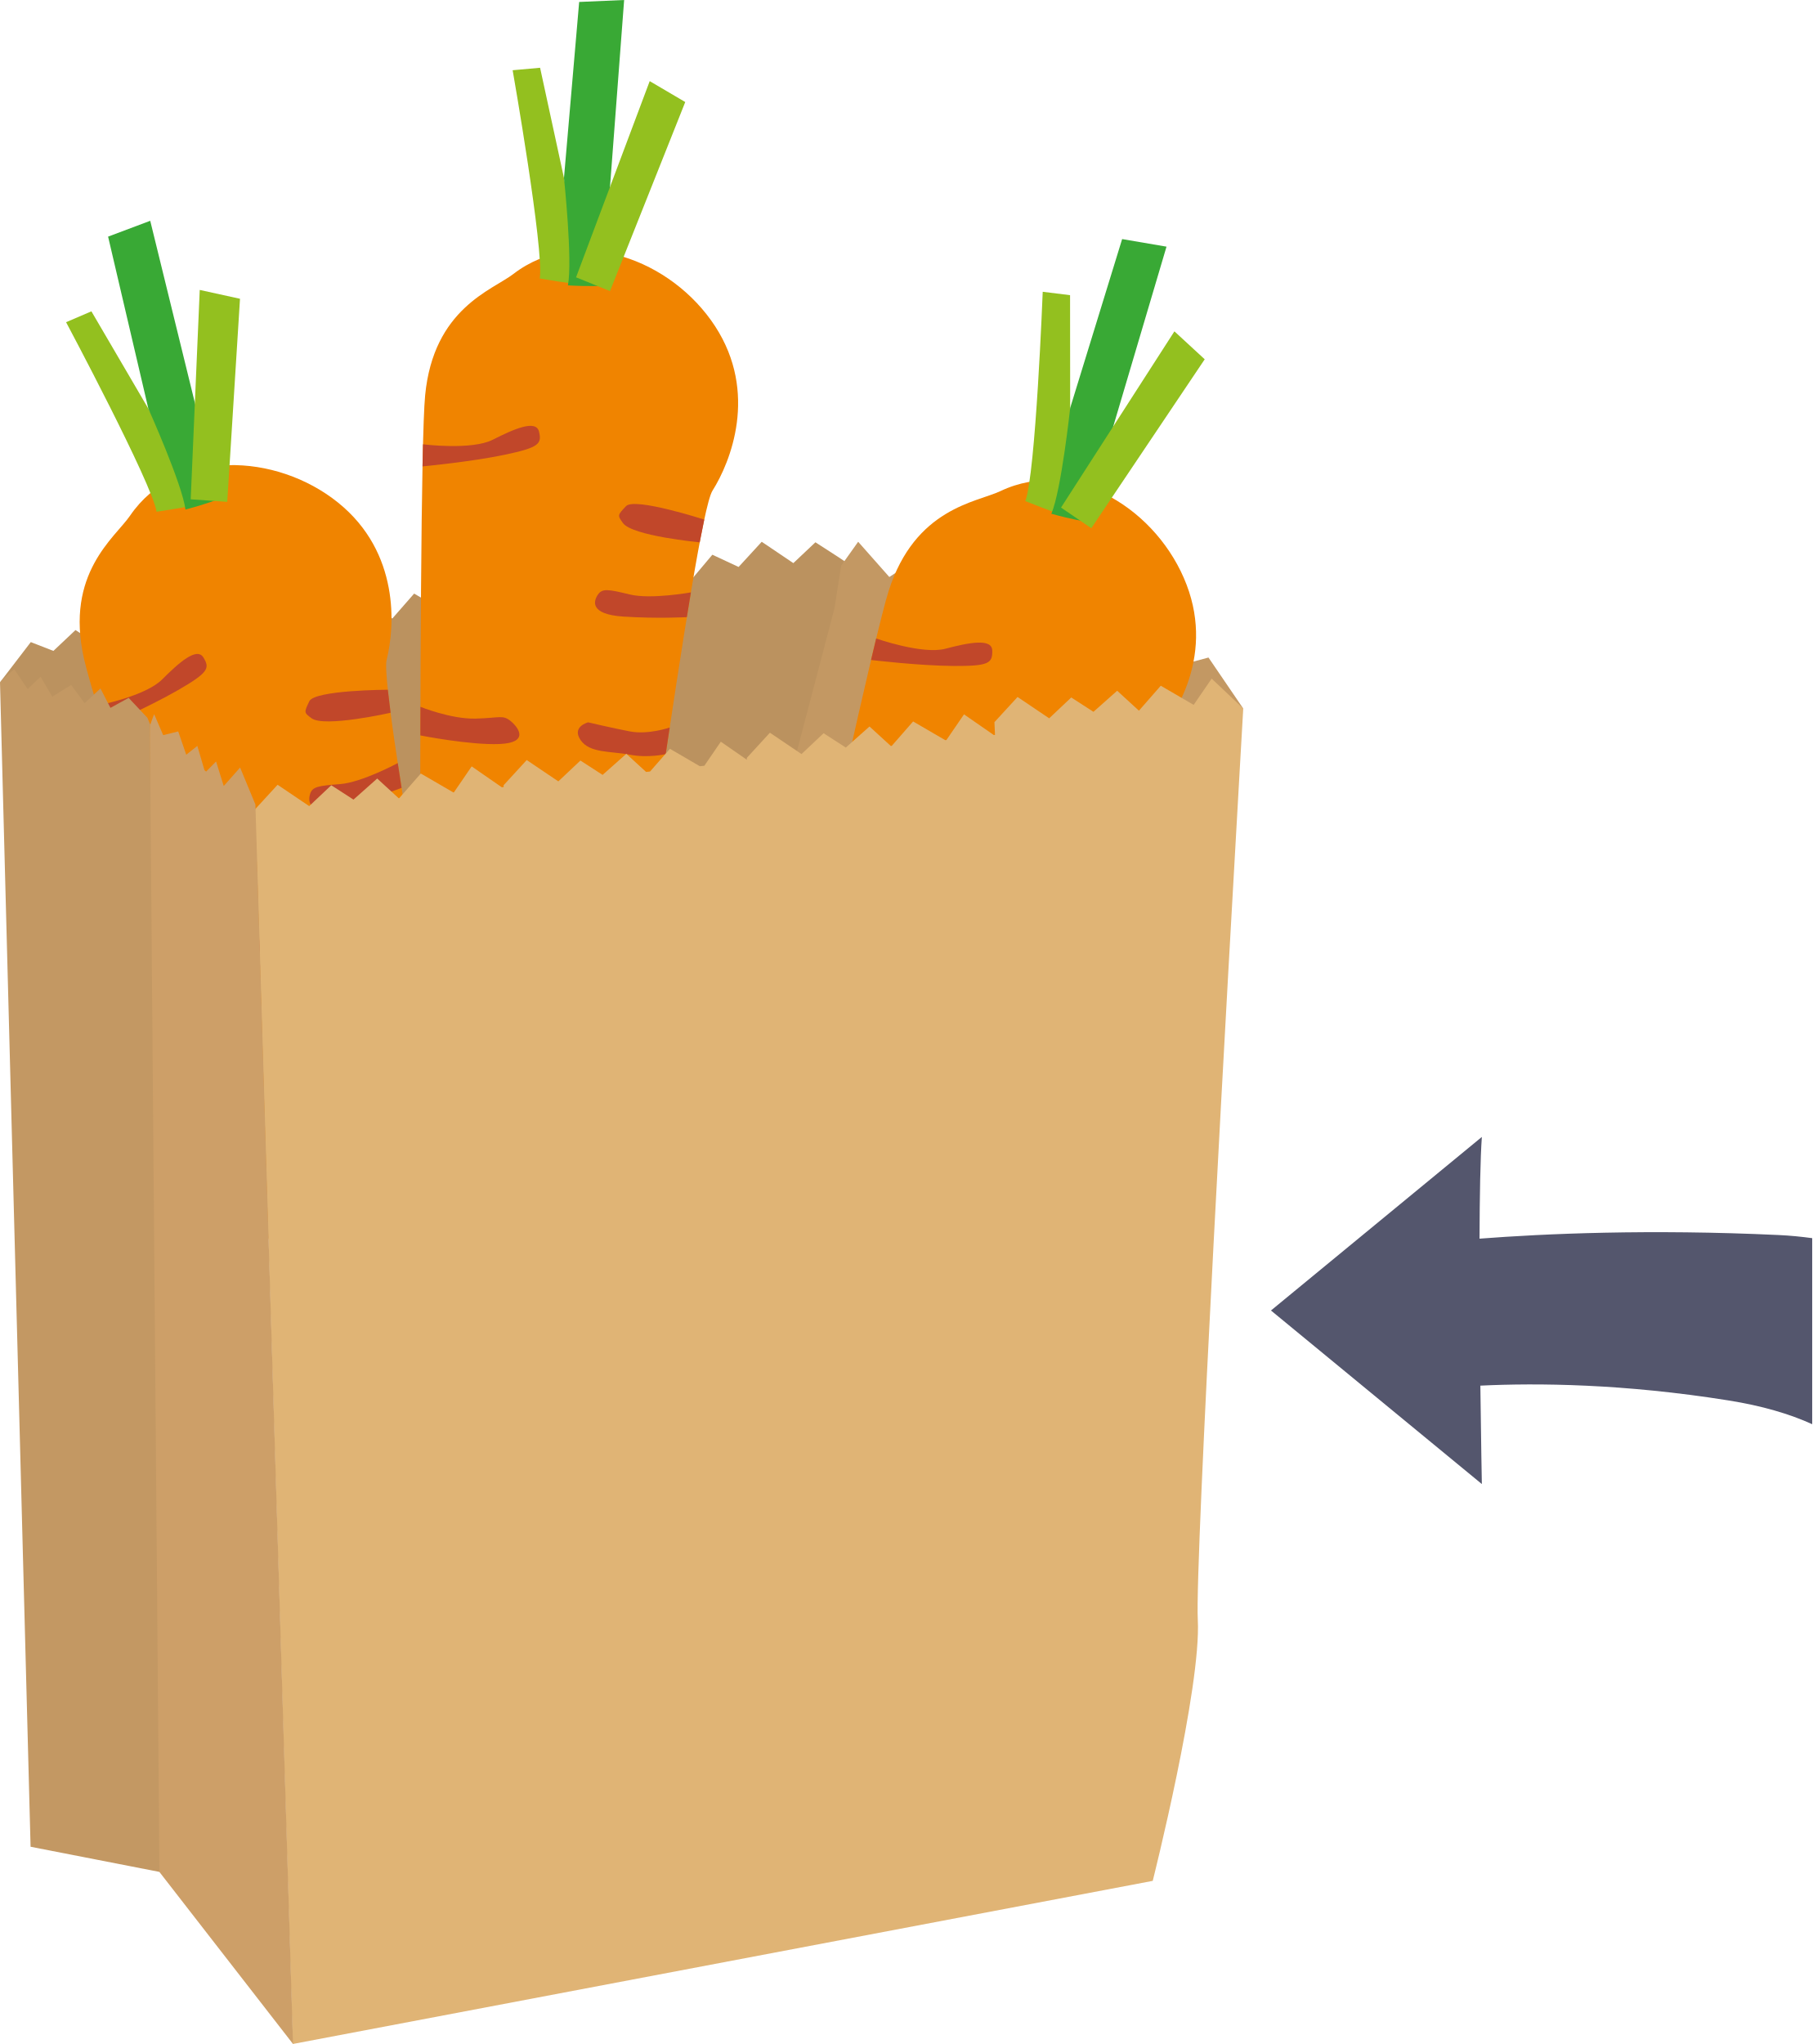
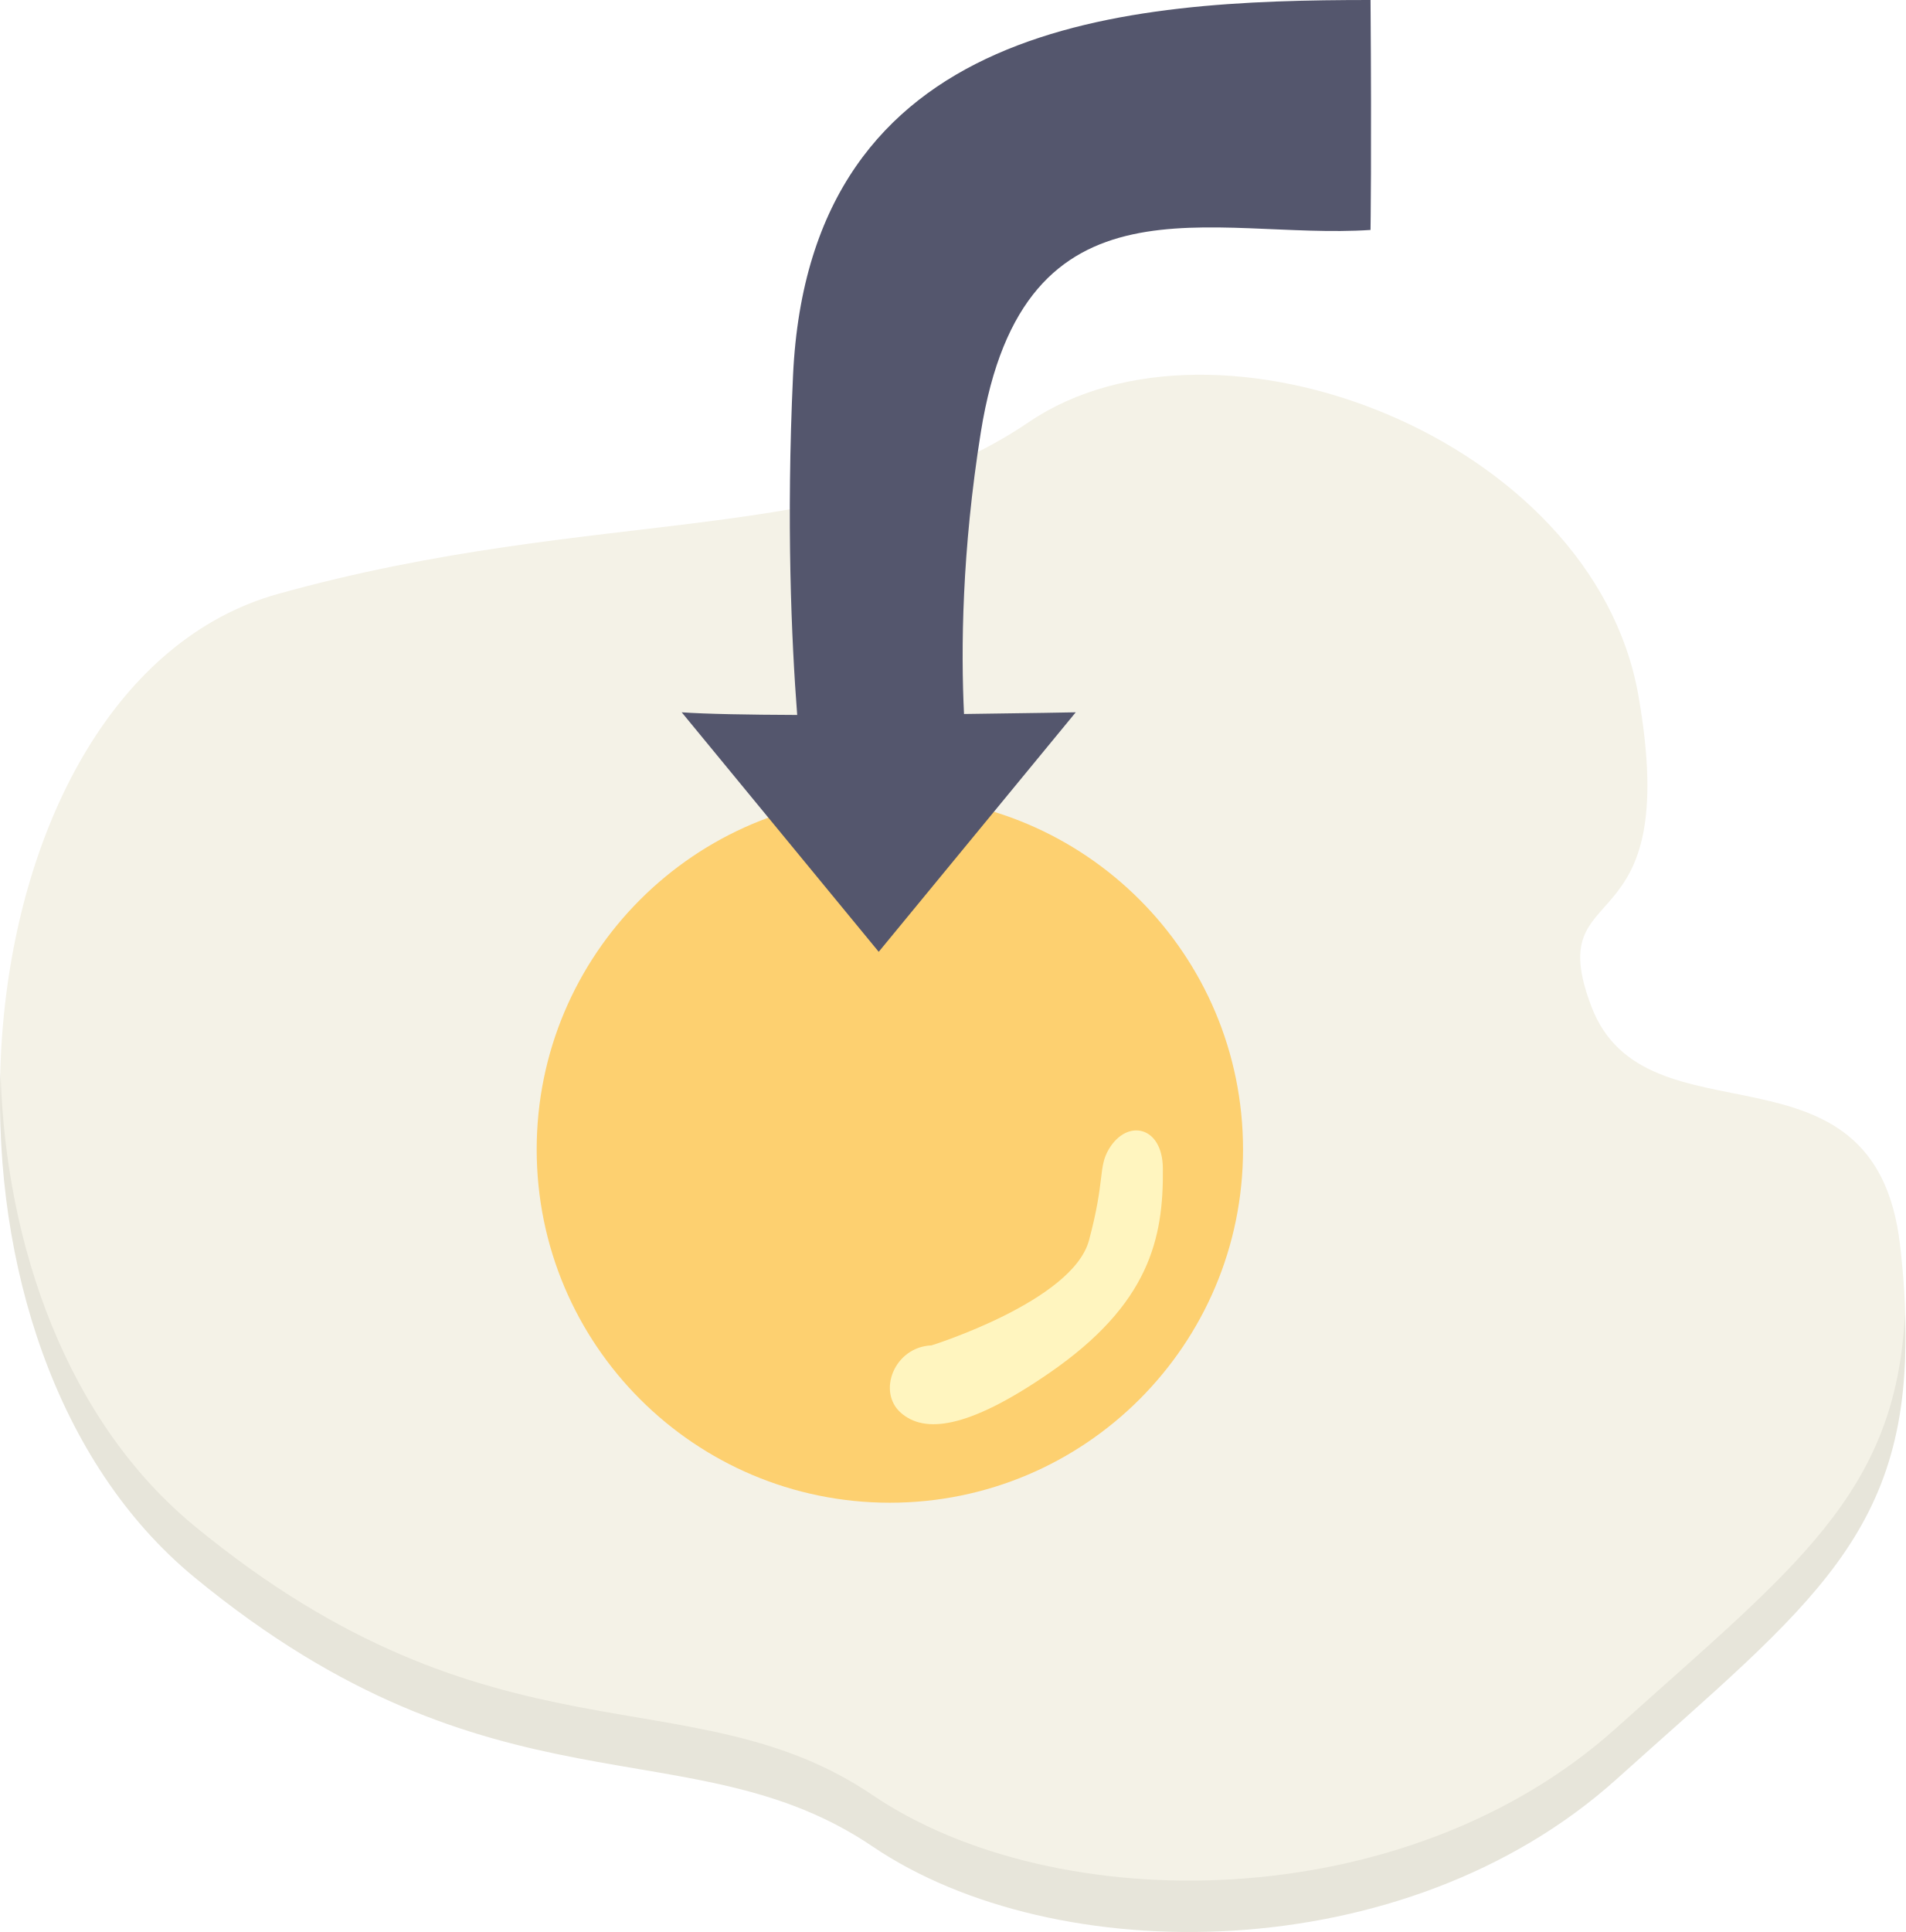
- <svg xmlns="http://www.w3.org/2000/svg" version="1.1" id="Layer_1" x="0px" y="0px" width="138.261" height="155.908" viewBox="0 0 138.261 155.908" enable-background="new 0 0 595.28 841.89" xml:space="preserve">
-   <defs id="defs4039" />
-   <g id="g3829" transform="translate(-259.961,-331.075)">
-     <g id="g3831">
-       <path d="m 395.649,425.277 c -9.868,-0.459 -17.826,-0.105 -22.809,0.278 0.012,-3.266 0.062,-6.136 0.178,-7.759 l -16.089,13.238 16.089,13.238 c 0,0 -0.063,-3.24 -0.114,-7.506 4.356,-0.211 10.932,-0.148 18.921,1.127 2.585,0.412 4.68,1.033 6.397,1.814 l 0,-14.191 c -0.822,-0.11 -1.67,-0.198 -2.573,-0.239 z" id="path3833" style="fill:#54566d" />
+ <svg xmlns="http://www.w3.org/2000/svg" version="1.1" id="Layer_1" x="0px" y="0px" width="128.029" height="129.774" viewBox="0 0 128.029 129.774" enable-background="new 0 0 595.28 841.89" xml:space="preserve">
+   <defs id="defs3554" />
+   <g id="g3538" transform="translate(-235.9271,-376.545)">
+     <path d="m 342.847,444.146 c -3.432,-9.037 6.211,-3.51 3.162,-20.881 -3.051,-17.371 -28.367,-26.912 -40.945,-18.375 -12.576,8.537 -28.834,5.521 -50.459,11.549 -21.627,6.027 -25.748,48.963 -5.609,65.537 20.141,16.572 33.326,9.791 45.566,18.078 12.238,8.287 35.73,8.285 49.973,-4.52 14.242,-12.807 21.152,-17.326 19.051,-35.379 -1.694,-14.551 -17.081,-6.383 -20.739,-16.009 z" id="path3540" style="fill:#f4f2e7" />
+     <g id="g3542">
+       <path d="m 344.534,492.606 c -14.242,12.805 -37.736,12.807 -49.975,4.52 -12.239,-8.287 -25.426,-1.506 -45.564,-18.078 -8.521,-7.012 -12.684,-18.742 -13.031,-30.4 -0.445,12.744 3.668,26.146 13.031,33.85 20.139,16.574 33.326,9.793 45.564,18.08 12.238,8.287 35.732,8.285 49.975,-4.52 13.082,-11.764 19.973,-16.543 19.379,-31.236 -0.58,12.083 -7.377,16.991 -19.379,27.784 z" id="path3544" style="fill:#e7e5da" />
    </g>
-     <g id="g3835">
-       <g id="g3837">
-         <polygon points="323.868,373.532 322.173,372.438 320.489,374.027 318.077,372.4 316.313,374.32 314.309,373.387 312.612,375.405 312.611,375.406 310.108,374.266 308.604,375.985 308.289,376.03 306.782,374.65 304.974,376.257 303.279,375.164 301.595,376.753 299.183,375.125 297.42,377.046 297.426,377.188 295.438,375.81 294.066,377.813 291.557,376.352 289.89,378.256 288.229,376.735 286.421,378.343 284.727,377.249 283.042,378.838 280.63,377.211 278.867,379.131 278.755,379.305 276.431,377.694 275.06,379.697 272.55,378.236 270.882,380.14 269.224,378.62 267.414,380.227 265.72,379.133 264.035,380.723 262.311,380.051 260.011,383.051 260.011,383.133 266.354,386.852 279.742,394.672 354.638,385.465 324.287,374.273 324.385,373.875 " id="polygon3839" style="fill:#bb925f" />
-       </g>
-       <g id="g3841">
-         <polygon points="346.661,378.926 344.35,380.598 341.873,377.363 338.357,378.355 335.581,375.093 332.309,376.415 329.831,373.759 327.811,375.086 325.434,372.399 324.138,374.221 323.623,377.488 320.423,389.672 354.813,385.119 352.161,381.229 349.4,381.967 " id="polygon3843" style="fill:#c39863" />
-       </g>
-       <g id="g3845">
-         <g id="g3847">
-           <g id="g3849">
-             <path d="m 269.884,370.408 c -1.137,1.664 -4.975,4.385 -3.52,10.889 1.453,6.508 23.758,73.553 23.758,73.553 0,0 1.631,7.854 4.793,6.316 3.162,-1.535 4.25,-13.875 2.826,-26.027 -1.422,-12.154 -8.914,-51.232 -8.281,-53.74 0.633,-2.508 1.014,-8.186 -3.705,-11.987 -4.719,-3.8 -12.359,-4.151 -15.871,0.996 z" id="path3851" style="fill:#f08400" />
-           </g>
-           <g id="g3853">
-             <path d="m 265.003,355.651 1.932,-0.829 8.584,14.669 c 0,0 -1.588,0.318 -3.611,0.617 -0.354,-2.173 -6.905,-14.457 -6.905,-14.457 z" id="path3855" style="fill:#93c01f" />
-           </g>
-           <g id="g3857">
-             <path d="m 268.208,349.124 3.215,-1.208 5.207,21.232 c 0,0 -0.885,0.36 -2.519,0.792 -0.248,-1.939 -2.831,-7.692 -2.831,-7.692 l -3.072,-13.124 z" id="path3859" style="fill:#39a935" />
-           </g>
-           <g id="g3861">
-             <polygon points="274.511,369.16 275.2,353.19 278.272,353.864 277.299,369.355 " id="polygon3863" style="fill:#93c01f" />
-           </g>
-           <g id="g3865">
-             <path d="m 267.368,384.896 c 0,0 3.68,-0.709 4.959,-1.992 1.281,-1.283 2.648,-2.499 3.152,-1.682 0.506,0.818 0.387,1.154 -1.928,2.488 -2.316,1.336 -5.693,2.799 -5.693,2.799 l -0.49,-1.613 z" id="path3867" style="fill:#c1472a" />
-           </g>
-           <g id="g3869">
-             <path d="m 290.308,389.279 c 0,0 -2.721,1.471 -4.387,1.602 -1.666,0.131 -2.141,0.191 -2.307,0.773 -0.168,0.582 -0.117,1.617 2.369,0.98 2.484,-0.635 4.617,-1.463 4.617,-1.463 l -0.292,-1.892 z" id="path3871" style="fill:#c1472a" />
-           </g>
-           <g id="g3873">
-             <path d="m 273.407,403.99 c 0,0 2.486,0.174 4.256,-0.445 1.768,-0.621 1.887,-0.957 2.646,-0.652 0.758,0.305 1.822,1.127 -0.281,1.916 -2.102,0.791 -5.949,1.258 -5.949,1.258 l -0.672,-2.077 z" id="path3875" style="fill:#c1472a" />
-           </g>
-           <g id="g3877">
-             <path d="m 291.974,399.578 c 0,0 -1.373,1.049 -2.793,1.229 -1.42,0.18 -3.242,0.33 -3.242,0.33 0,0 -1.113,0.701 -0.137,1.461 0.979,0.758 2.482,0.074 3.908,-0.1 1.428,-0.176 2.604,-0.895 2.604,-0.895 l -0.34,-2.025 z" id="path3879" style="fill:#c1472a" />
-           </g>
-           <g id="g3881">
-             <path d="m 283.712,425.699 c 0,0 2.77,-1.295 3.641,-0.891 0.871,0.404 0.908,0.701 -0.75,1.416 -1.66,0.717 -3.545,2.104 -3.582,0.877 -0.038,-1.224 -0.409,-0.947 0.691,-1.402 z" id="path3883" style="fill:#c1472a" />
-           </g>
-           <g id="g3885">
-             <path d="m 296.989,429.699 c 0,0 -0.578,0.754 -3.541,0.867 -2.961,0.111 -3.592,-0.043 -4.186,0.102 -0.594,0.145 -1.719,0.494 0.277,1.127 1.992,0.633 2.211,0.426 4.195,-0.059 1.986,-0.486 3.434,-0.834 3.434,-0.834 l -0.179,-1.203 z" id="path3887" style="fill:#c1472a" />
-           </g>
-           <g id="g3889">
-             <path d="m 298.28,448.867 c 0,0 -2.707,0.326 -3.875,-0.16 -1.168,-0.488 -2.105,1.033 -1.352,1.438 0.754,0.406 1.492,0.688 2.559,0.426 1.068,-0.262 2.605,-0.521 2.605,-0.521 l 0.063,-1.183 z" id="path3891" style="fill:#c1472a" />
-           </g>
-           <g id="g3893">
-             <path d="m 292.552,441.131 c 0,0 -1.795,1.213 -3.229,0.793 -1.434,-0.422 -2.316,1.646 -0.391,1.945 1.926,0.301 4.223,-0.568 4.971,-1.215 0.746,-0.646 0.434,-2.299 -1.351,-1.523 z" id="path3895" style="fill:#c1472a" />
-           </g>
-           <g id="g3897">
-             <path d="m 294.267,413.088 c 0,0 -1.982,2.033 -4.475,1.096 -2.49,-0.939 -3.357,0.352 -2.75,1.361 0.605,1.012 1.314,1.609 4.107,0.926 2.793,-0.683 3.455,-1.391 3.455,-1.391 l -0.337,-1.992 z" id="path3899" style="fill:#c1472a" />
-           </g>
-         </g>
-         <g id="g3901">
-           <path d="m 289.55,383.686 c 0,0 -5.583,0.018 -5.992,0.881 -0.409,0.862 -0.409,0.862 0.174,1.295 0.973,0.721 6.029,-0.42 6.029,-0.42 l -0.211,-1.756 z" id="path3903" style="fill:#c1472a" />
-         </g>
-       </g>
-       <g id="g3905">
-         <g id="g3907">
-           <g id="g3909">
-             <path d="m 299.126,351.975 c -1.598,1.228 -6.091,2.621 -6.729,9.256 -0.642,6.636 -0.279,77.293 -0.279,77.293 0,0 -0.891,7.972 2.593,7.493 3.482,-0.477 8.352,-11.867 10.775,-23.859 2.426,-11.994 7.45,-51.465 8.832,-53.653 1.381,-2.187 3.507,-7.465 0.203,-12.544 -3.304,-5.078 -10.458,-7.786 -15.395,-3.986 z" id="path3911" style="fill:#f08400" />
-           </g>
-           <g id="g3913">
-             <path d="m 299.073,336.432 2.094,-0.188 3.6,16.61 c 0,0 -1.608,-0.191 -3.624,-0.536 0.338,-2.174 -2.07,-15.886 -2.07,-15.886 z" id="path3915" style="fill:#93c01f" />
-           </g>
-           <g id="g3917">
-             <path d="m 304.148,331.224 3.431,-0.149 -1.649,21.798 c 0,0 -0.953,0.067 -2.64,-0.03 0.366,-1.92 -0.301,-8.191 -0.301,-8.191 l 1.159,-13.428 z" id="path3919" style="fill:#39a935" />
-           </g>
-           <g id="g3921">
-             <polygon points="303.911,352.227 309.53,337.263 312.241,338.858 306.501,353.279 " id="polygon3923" style="fill:#93c01f" />
-           </g>
-           <g id="g3925">
-             <path d="m 292.232,364.964 c 0,0 3.717,0.471 5.332,-0.352 1.617,-0.822 3.294,-1.552 3.519,-0.619 0.227,0.935 0.009,1.217 -2.605,1.767 -2.616,0.549 -6.281,0.89 -6.281,0.89 l 0.035,-1.686 z" id="path3927" style="fill:#c1472a" />
-           </g>
-           <g id="g3929">
-             <path d="m 312.673,376.259 c 0,0 -3.043,0.552 -4.667,0.159 -1.624,-0.393 -2.094,-0.483 -2.433,0.018 -0.341,0.501 -0.614,1.501 1.946,1.669 2.56,0.168 4.844,0.044 4.844,0.044 l 0.31,-1.89 z" id="path3931" style="fill:#c1472a" />
-           </g>
-           <g id="g3933">
-             <path d="m 292.038,384.988 c 0,0 2.309,0.938 4.183,0.9 1.873,-0.041 2.091,-0.322 2.719,0.202 0.625,0.525 1.382,1.638 -0.863,1.735 -2.243,0.098 -6.045,-0.655 -6.045,-0.655 l 0.006,-2.182 z" id="path3935" style="fill:#c1472a" />
-           </g>
-           <g id="g3937">
-             <path d="m 311.056,386.566 c 0,0 -1.631,0.569 -3.036,0.299 -1.405,-0.27 -3.185,-0.693 -3.185,-0.693 0,0 -1.276,0.32 -0.584,1.346 0.694,1.024 2.337,0.842 3.746,1.12 1.411,0.276 2.752,-0.041 2.752,-0.041 l 0.307,-2.031 z" id="path3939" style="fill:#c1472a" />
-           </g>
-           <g id="g3941">
-             <path d="m 295.085,408.826 c 0,0 3.035,-0.371 3.737,0.284 0.702,0.655 0.645,0.95 -1.153,1.114 -1.801,0.164 -4.023,0.896 -3.678,-0.28 0.345,-1.176 -0.093,-1.028 1.094,-1.118 z" id="path3943" style="fill:#c1472a" />
-           </g>
-           <g id="g3945">
-             <path d="m 306.462,416.754 c 0,0 -0.784,0.538 -3.636,-0.276 -2.849,-0.814 -3.4,-1.157 -4.01,-1.204 -0.61,-0.047 -1.787,-0.064 -0.087,1.157 1.697,1.221 1.969,1.093 4.006,1.248 2.039,0.155 3.522,0.274 3.522,0.274 l 0.205,-1.199 z" id="path3947" style="fill:#c1472a" />
-           </g>
-           <g id="g3949">
-             <path d="m 301.731,435.374 c 0,0 -2.675,-0.531 -3.634,-1.356 -0.958,-0.827 -2.322,0.328 -1.731,0.945 0.591,0.621 1.205,1.117 2.3,1.201 1.097,0.082 2.639,0.313 2.639,0.313 l 0.426,-1.103 z" id="path3951" style="fill:#c1472a" />
-           </g>
-           <g id="g3953">
-             <path d="m 298.69,426.241 c 0,0 -2.083,0.595 -3.314,-0.251 -1.231,-0.846 -2.714,0.846 -0.977,1.729 1.737,0.885 4.19,0.771 5.103,0.39 0.91,-0.383 1.127,-2.05 -0.812,-1.868 z" id="path3955" style="fill:#c1472a" />
-           </g>
-           <g id="g3957">
-             <path d="m 309.036,400.12 c 0,0 -2.516,1.315 -4.593,-0.351 -2.075,-1.666 -3.301,-0.709 -3.037,0.439 0.261,1.15 0.749,1.938 3.616,2.156 2.867,0.219 3.716,-0.248 3.716,-0.248 l 0.298,-1.996 z" id="path3959" style="fill:#c1472a" />
-           </g>
-         </g>
-         <g id="g3961">
-           <path d="m 313.691,370.708 c 0,0 -5.312,-1.719 -5.969,-1.026 -0.657,0.693 -0.657,0.693 -0.237,1.286 0.7,0.987 5.86,1.475 5.86,1.475 l 0.346,-1.735 z" id="path3963" style="fill:#c1472a" />
-         </g>
-       </g>
-       <g id="g3965">
-         <g id="g3967">
-           <g id="g3969">
-             <path d="m 336.287,368.535 c -1.821,0.863 -6.507,1.277 -8.531,7.628 -2.027,6.351 -16.582,75.494 -16.582,75.494 0,0 -2.553,7.604 0.953,7.872 3.505,0.269 10.668,-9.837 15.567,-21.05 4.902,-11.211 18.142,-48.734 19.954,-50.58 1.812,-1.847 5.003,-6.558 2.845,-12.22 -2.157,-5.661 -8.578,-9.817 -14.206,-7.144 z" id="path3971" style="fill:#f08400" />
-           </g>
-           <g id="g3973">
-             <path d="m 339.515,353.331 2.086,0.258 0.015,16.996 c 0,0 -1.532,-0.526 -3.43,-1.289 0.79,-2.055 1.329,-15.965 1.329,-15.965 z" id="path3975" style="fill:#93c01f" />
-           </g>
-           <g id="g3977">
-             <path d="m 345.574,349.311 3.385,0.578 -6.211,20.96 c 0,0 -0.946,-0.135 -2.574,-0.586 0.763,-1.8 1.435,-8.07 1.435,-8.07 l 3.965,-12.882 z" id="path3979" style="fill:#39a935" />
-           </g>
-           <g id="g3981">
-             <polygon points="340.911,369.791 349.562,356.349 351.874,358.48 343.221,371.365 " id="polygon3983" style="fill:#93c01f" />
-           </g>
-           <g id="g3985">
-             <path d="m 326.808,379.776 c 0,0 3.534,1.245 5.286,0.781 1.755,-0.462 3.548,-0.822 3.57,0.138 0.024,0.961 -0.248,1.191 -2.92,1.177 -2.673,-0.016 -6.327,-0.456 -6.327,-0.456 l 0.391,-1.64 z" id="path3987" style="fill:#c1472a" />
-           </g>
-           <g id="g3989">
-             <path d="m 344.404,395.131 c 0,0 -3.091,-0.103 -4.595,-0.83 -1.505,-0.728 -1.945,-0.914 -2.382,-0.496 -0.438,0.418 -0.917,1.338 1.55,2.043 2.467,0.704 4.726,1.065 4.726,1.065 l 0.701,-1.782 z" id="path3991" style="fill:#c1472a" />
-           </g>
-           <g id="g3993">
-             <path d="m 322.393,399.31 c 0,0 2.059,1.403 3.898,1.762 1.84,0.354 2.112,0.126 2.615,0.771 0.5,0.646 1.005,1.893 -1.21,1.514 -2.214,-0.378 -5.771,-1.915 -5.771,-1.915 l 0.468,-2.132 z" id="path3995" style="fill:#c1472a" />
-           </g>
-           <g id="g3997">
-             <path d="m 340.649,404.863 c 0,0 -1.715,0.213 -3.031,-0.348 -1.316,-0.561 -2.967,-1.35 -2.967,-1.35 0,0 -1.315,0.045 -0.854,1.192 0.463,1.147 2.106,1.315 3.426,1.886 1.32,0.567 2.698,0.54 2.698,0.54 l 0.728,-1.92 z" id="path3999" style="fill:#c1472a" />
-           </g>
-           <g id="g4001">
-             <path d="m 320.341,423.252 c 0,0 3.045,0.279 3.594,1.067 0.548,0.788 0.43,1.064 -1.362,0.846 -1.795,-0.22 -4.122,0.027 -3.536,-1.05 0.585,-1.076 0.125,-1.024 1.304,-0.863 z" id="path4003" style="fill:#c1472a" />
-           </g>
-           <g id="g4005">
-             <path d="m 329.789,433.402 c 0,0 -0.88,0.361 -3.495,-1.037 -2.613,-1.396 -3.08,-1.848 -3.666,-2.022 -0.586,-0.174 -1.733,-0.44 -0.329,1.112 1.401,1.552 1.694,1.484 3.652,2.065 1.961,0.582 3.386,1.012 3.386,1.012 l 0.452,-1.13 z" id="path4007" style="fill:#c1472a" />
-           </g>
-           <g id="g4009">
-             <path d="m 321.236,450.605 c 0,0 -2.502,-1.084 -3.266,-2.093 -0.762,-1.011 -2.339,-0.169 -1.892,0.56 0.446,0.731 0.941,1.346 1.994,1.658 1.055,0.312 2.514,0.863 2.514,0.863 l 0.65,-0.988 z" id="path4011" style="fill:#c1472a" />
-           </g>
-           <g id="g4013">
-             <path d="m 320.191,441.037 c 0,0 -2.162,0.141 -3.188,-0.944 -1.025,-1.087 -2.831,0.253 -1.319,1.483 1.512,1.23 3.934,1.638 4.905,1.457 0.972,-0.181 1.535,-1.765 -0.398,-1.996 z" id="path4015" style="fill:#c1472a" />
-           </g>
-           <g id="g4017">
-             <path d="m 335.815,417.687 c 0,0 -2.736,0.755 -4.416,-1.312 -1.677,-2.066 -3.076,-1.39 -3.061,-0.211 0.012,1.179 0.322,2.053 3.079,2.871 2.757,0.818 3.685,0.541 3.685,0.541 l 0.713,-1.889 z" id="path4019" style="fill:#c1472a" />
-           </g>
-         </g>
-         <g id="g4021">
-           <path d="m 346.571,389.919 c 0,0 -4.83,-2.802 -5.617,-2.263 -0.789,0.539 -0.789,0.539 -0.504,1.207 0.477,1.112 5.418,2.678 5.418,2.678 l 0.703,-1.622 z" id="path4023" style="fill:#c1472a" />
-         </g>
-       </g>
-       <g id="g4025">
-         <path d="m 354.56,389.532 0.254,-4.413 -2.41,-2.282 -1.373,2.003 -2.51,-1.461 -1.666,1.904 -1.66,-1.521 -1.809,1.607 -1.695,-1.094 -1.684,1.59 -2.412,-1.627 -1.764,1.92 0.042,0.971 -0.091,0.01 -2.273,-1.576 -1.343,1.96 -0.086,0.009 -2.454,-1.428 -1.628,1.861 -0.076,0.008 -1.622,-1.484 -1.809,1.607 -1.694,-1.094 -1.685,1.589 -2.412,-1.628 -1.763,1.921 0.006,0.143 -1.987,-1.378 -1.257,1.834 -0.342,0.037 -2.283,-1.33 -1.518,1.732 -0.302,0.033 -1.508,-1.382 -1.809,1.607 -1.694,-1.094 -1.672,1.577 -0.026,0.003 -2.398,-1.618 -1.763,1.92 0.006,0.139 -0.146,0.016 -2.297,-1.591 -1.354,1.979 -0.049,0.005 -2.478,-1.441 -1.646,1.88 -0.043,0.005 -1.637,-1.502 -1.81,1.607 -1.694,-1.094 -1.685,1.59 -2.411,-1.627 -1.764,1.92 0.204,4.699 2.713,89.43 65.615,-12.443 c 0,0 3.718,-14.754 3.438,-19.928 -0.232,-4.35 2.375,-50.474 3.214,-65.08 l 0,0 z" id="path4027" style="fill:#e0b475" />
-       </g>
-       <g id="g4029">
-         <path d="m 282.317,486.982 -2.87,-94.545 -1.167,-2.816 -1.25,1.408 -0.583,-1.872 -0.76,0.771 -0.127,-0.108 -0.544,-1.85 -0.846,0.671 0,0 -0.612,-1.775 -1.146,0.283 -0.688,-1.596 c 0,0 -0.147,0.334 -0.285,0.77 l -0.047,-0.039 10e-4,0.19 c -0.102,0.349 0.632,87.259 0.632,87.259 l 10.292,13.249 z" id="path4031" style="fill:#cd9f68" />
-       </g>
-       <g id="g4033">
-         <polygon points="269.776,384.307 268.388,385.068 267.626,383.589 266.417,384.709 265.386,383.32 263.952,384.217 263.058,382.693 262.071,383.634 261.041,382.111 260.011,383.051 259.961,383.119 262.294,471.938 272.123,473.856 271.394,386.283 271.21,385.829 " id="polygon4035" style="fill:#c39863" />
-       </g>
-     </g>
+     <circle cx="295.715" cy="453.755" r="23.729" id="circle3546" style="fill:#fdd070" />
+     <path d="m 298.509,466.917 c 0,0 9.488,-2.963 10.586,-7.059 1.1,-4.094 0.602,-4.895 1.34,-6.133 1.221,-2.047 3.59,-1.547 3.623,1.279 0.055,4.738 -0.912,9.137 -7.627,13.764 -5.604,3.861 -8.43,4.02 -9.965,2.686 -1.629,-1.414 -0.453,-4.437 2.043,-4.537 z" id="path3548" style="fill:#fff5bf" />
+     <path d="m 328.011,376.545 c -16.432,0 -37.691,1.294 -38.801,25.215 -0.459,9.868 -0.104,17.827 0.279,22.809 -3.266,-0.012 -6.136,-0.062 -7.76,-0.178 l 13.238,16.088 13.238,-16.088 c 0,0 -3.24,0.063 -7.507,0.114 -0.211,-4.355 -0.148,-10.932 1.128,-18.921 2.881,-18.034 15.596,-12.889 26.184,-13.593 0.001,0.001 0.079,-4.918 0.001,-15.446 z" id="path3550" style="fill:#54566d" />
  </g>
</svg>
